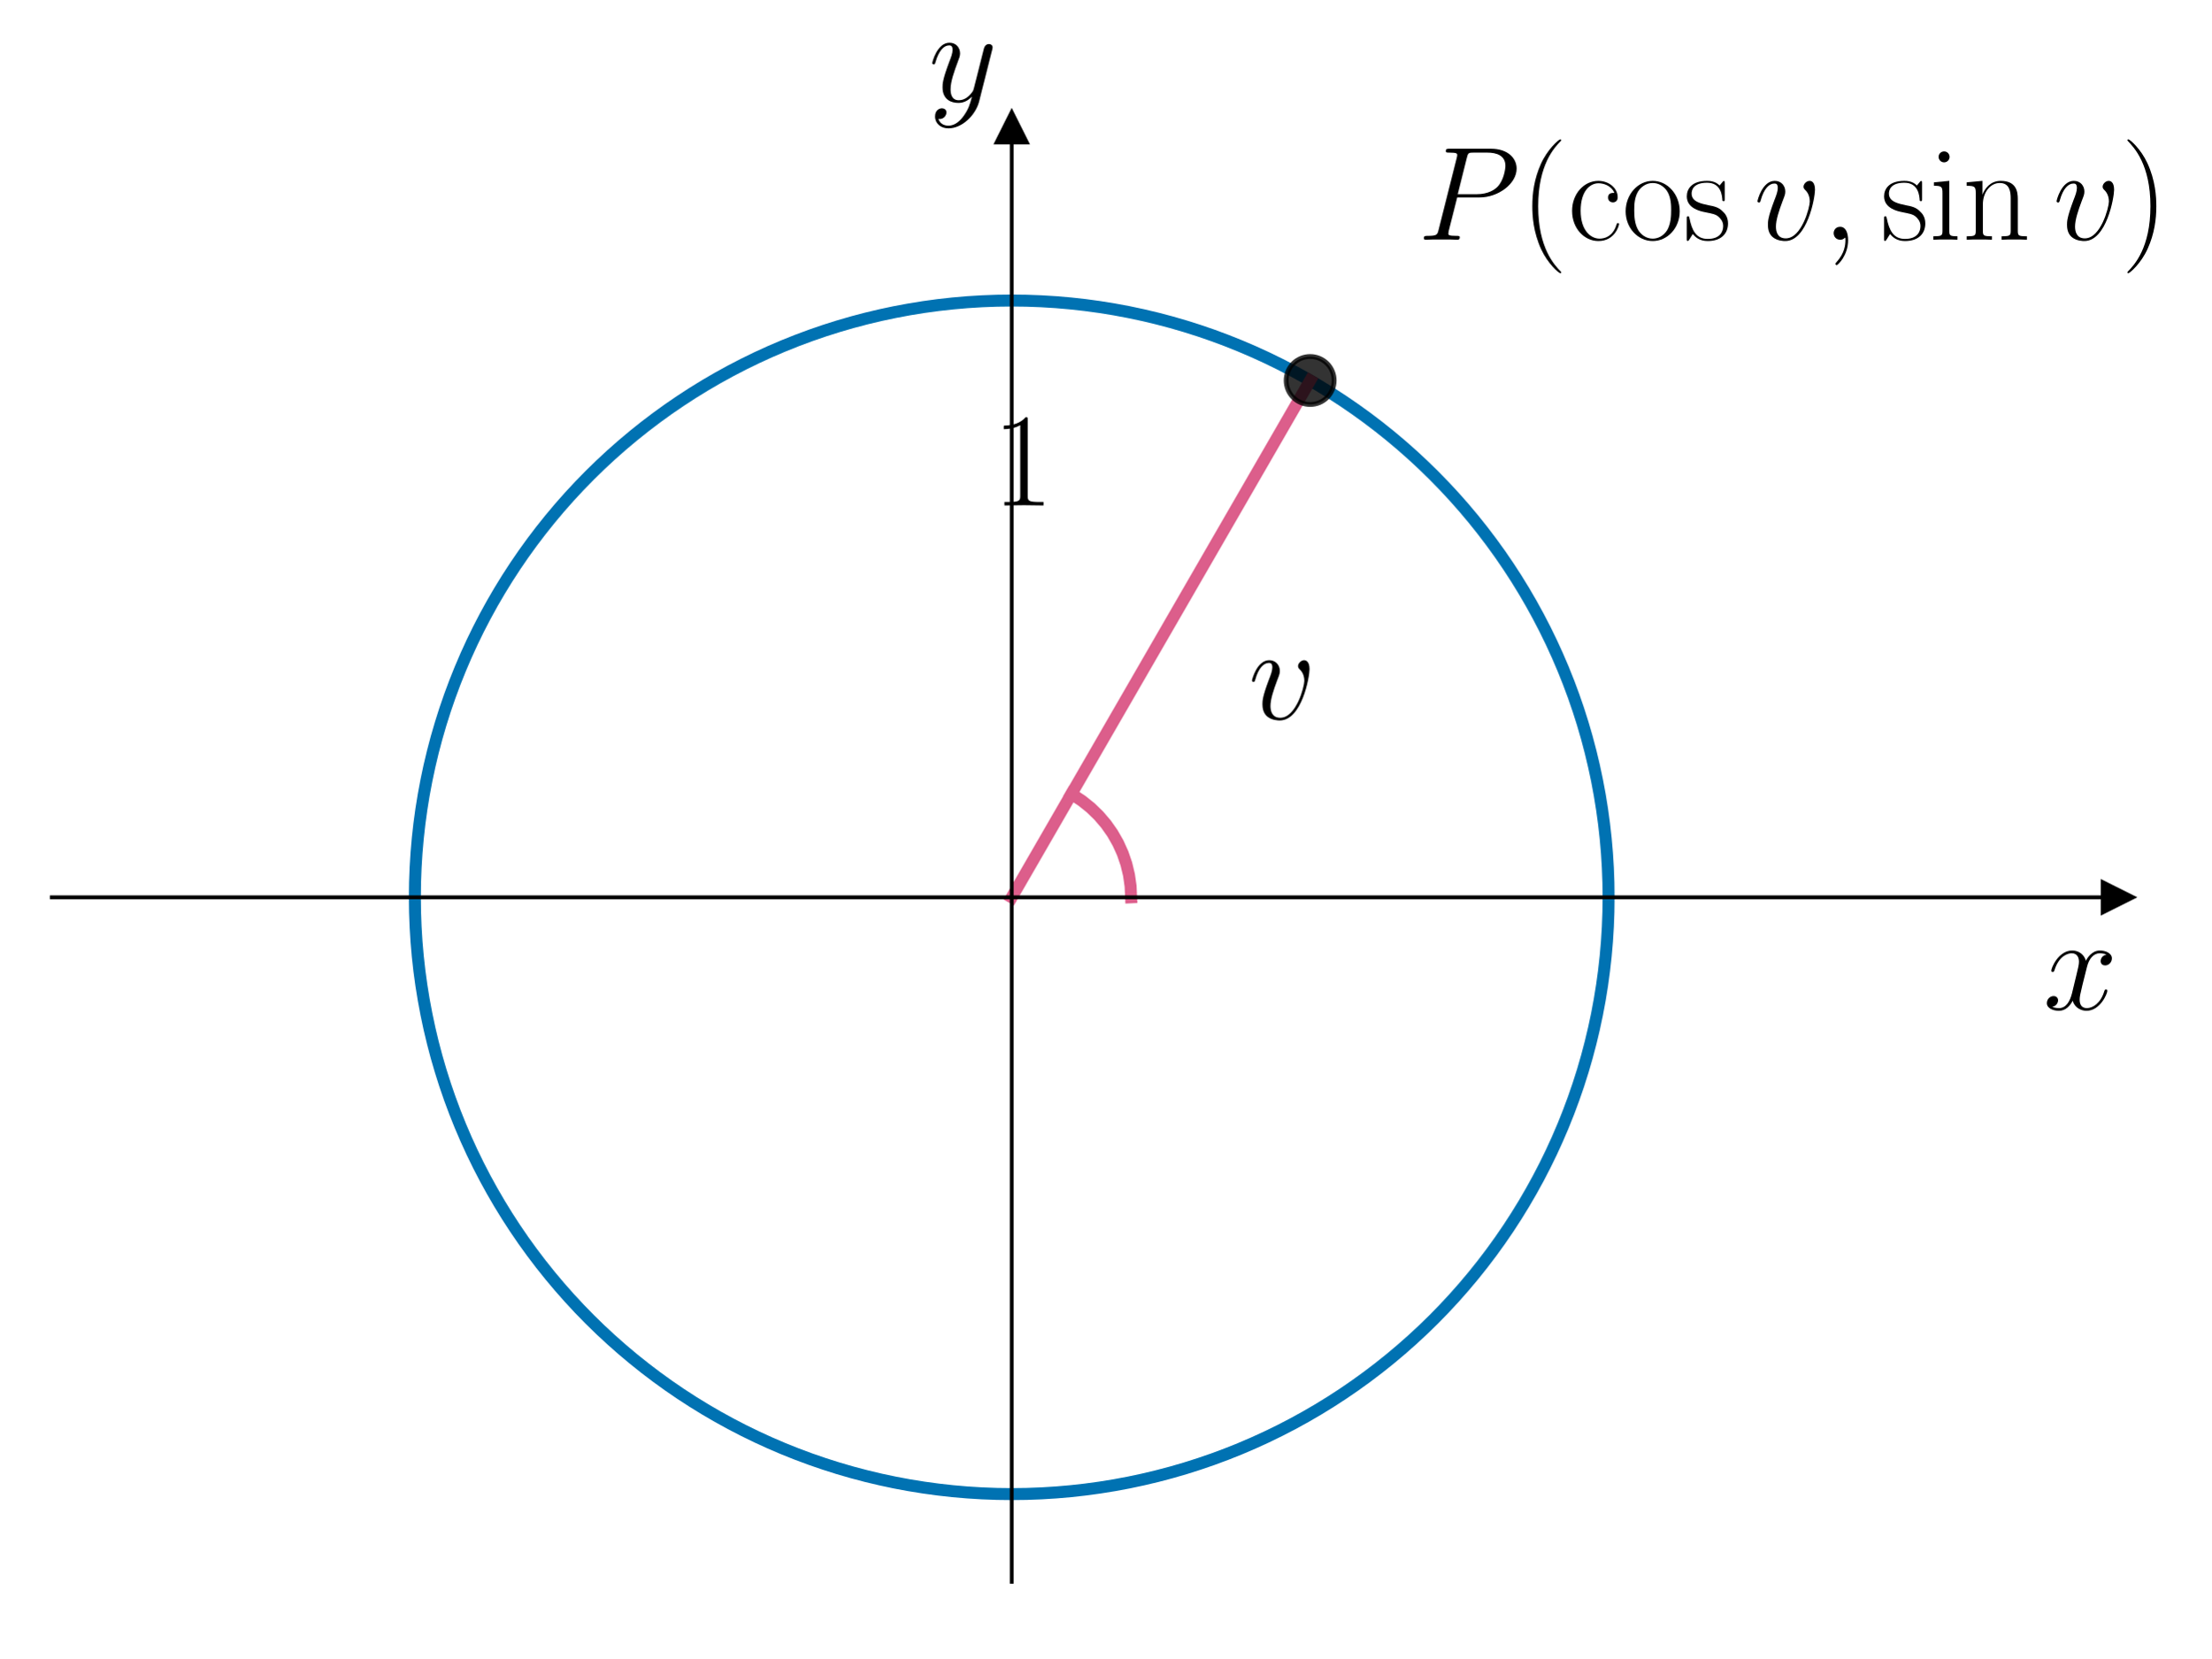
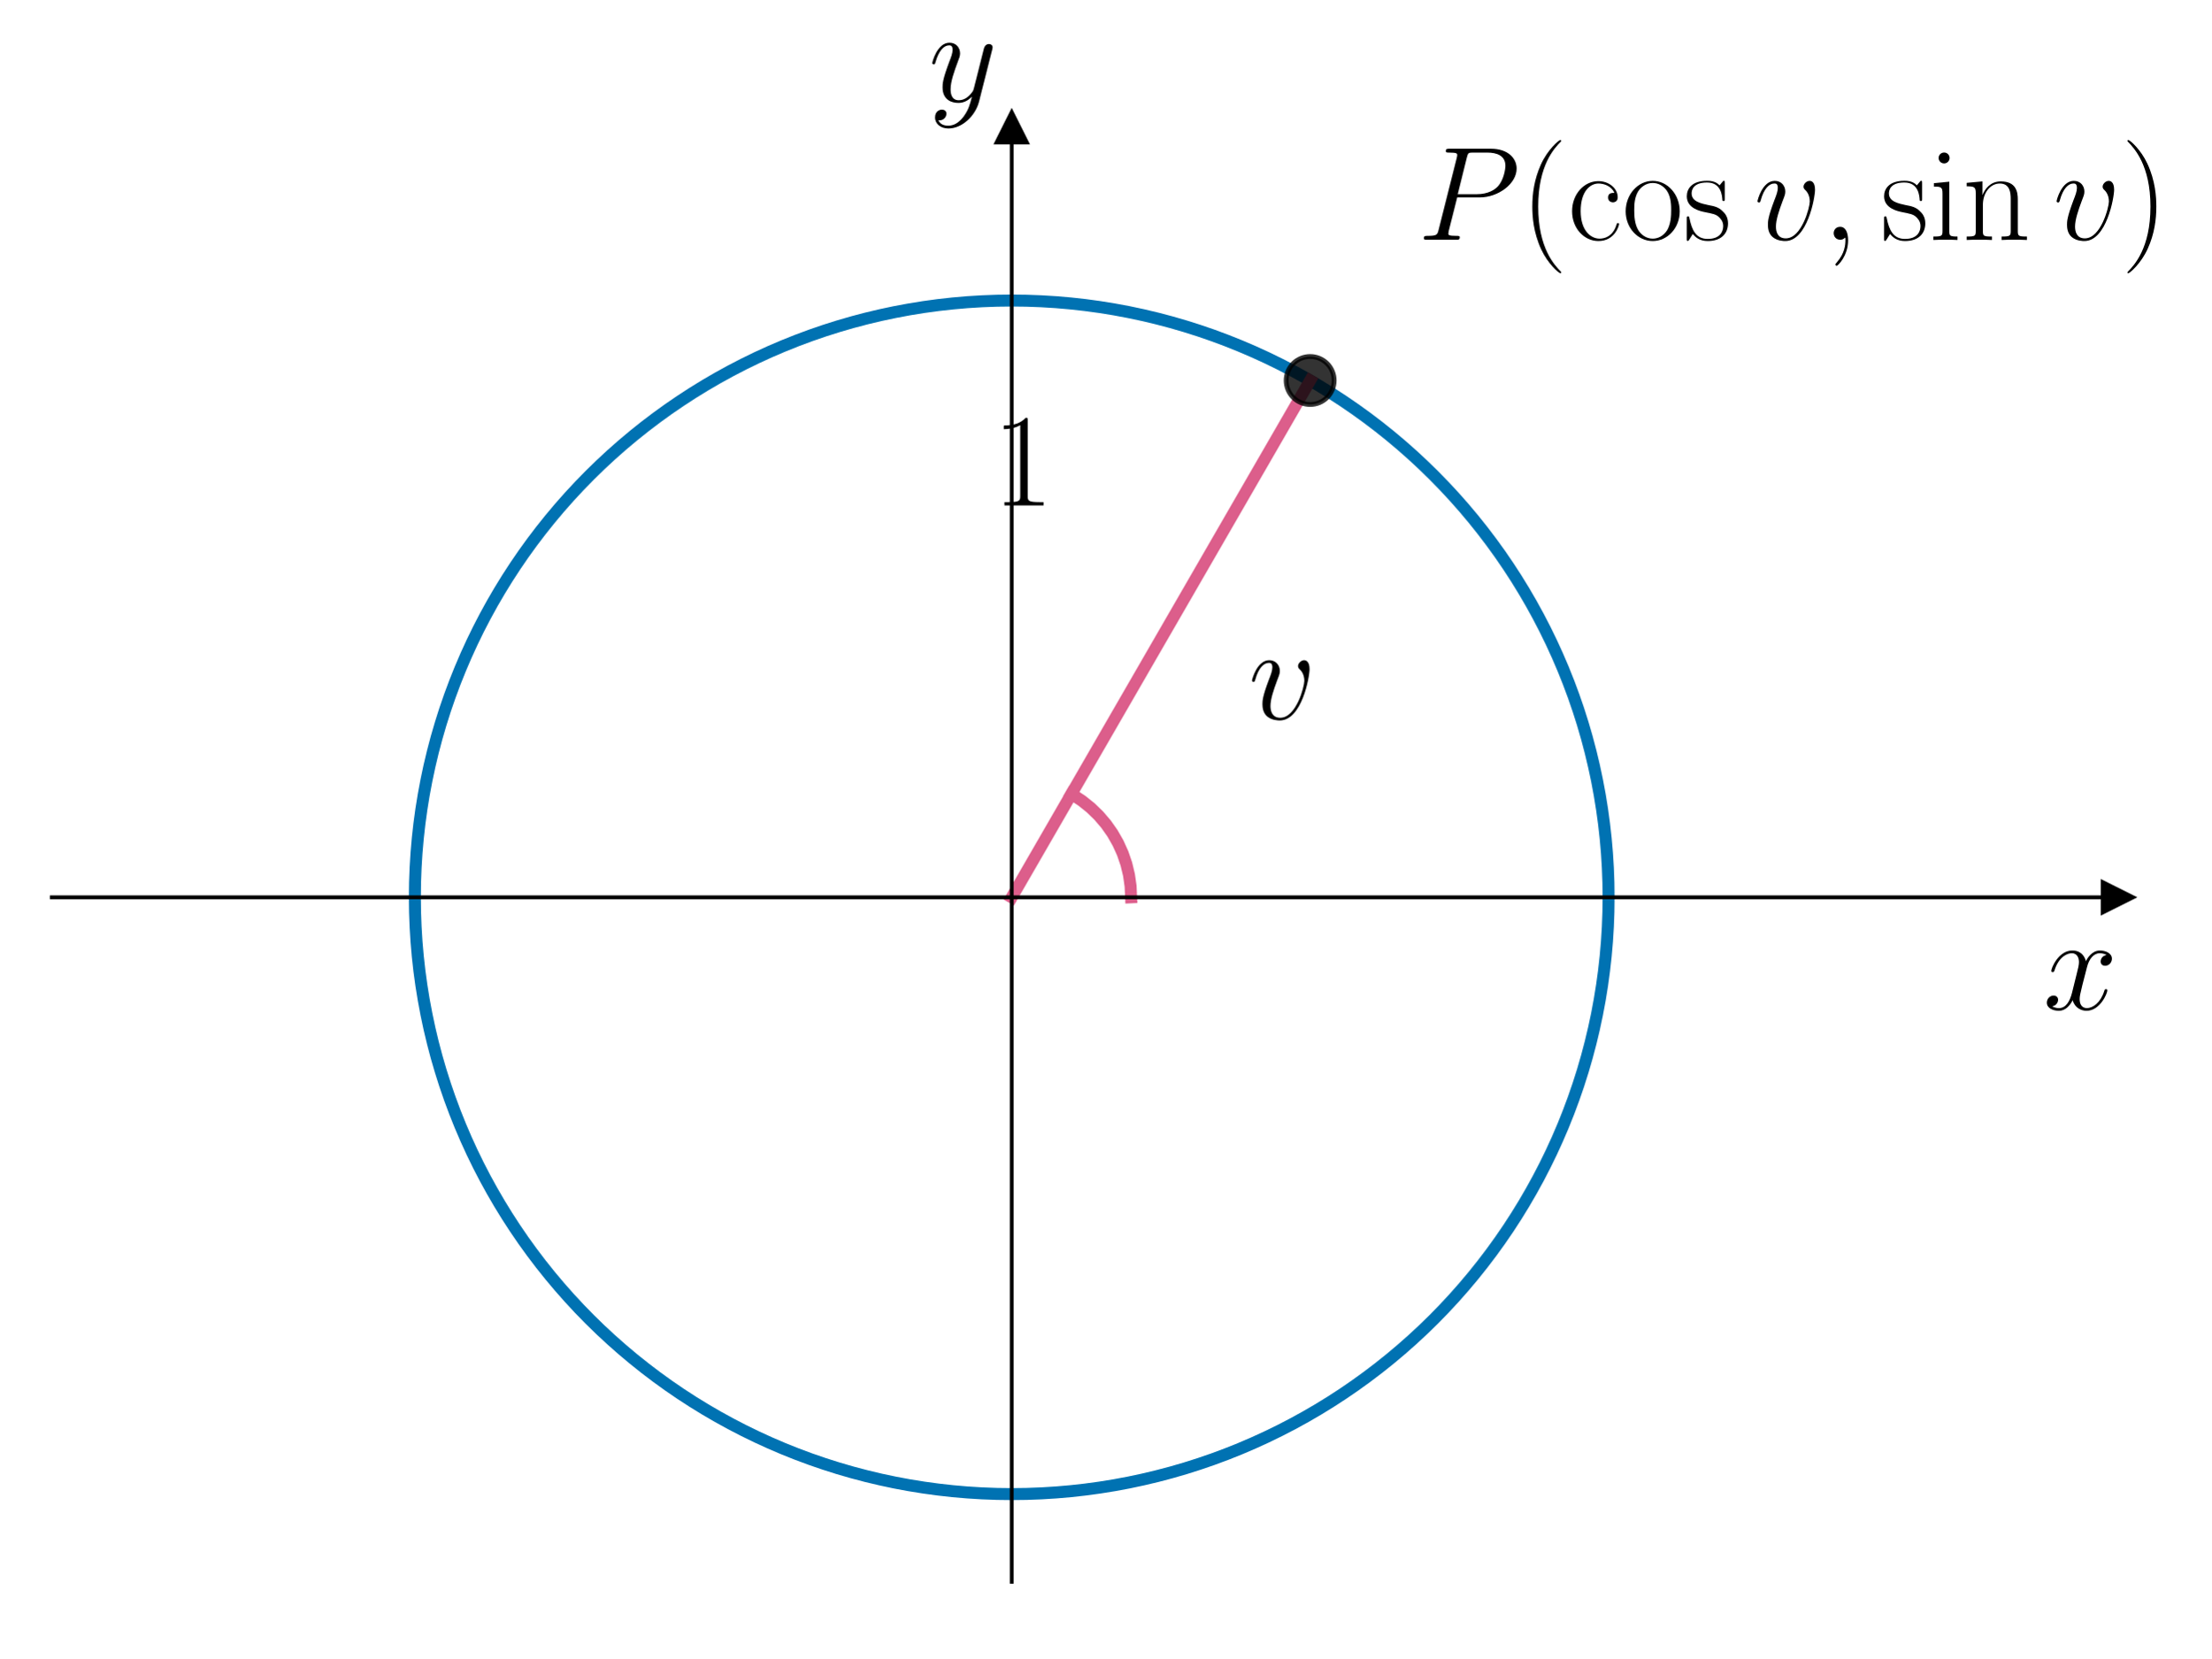
<svg xmlns="http://www.w3.org/2000/svg" xmlns:xlink="http://www.w3.org/1999/xlink" width="460.8pt" height="345.6pt" viewBox="0 0 460.8 345.6" version="1.1">
  <defs>
    <style type="text/css">*{stroke-linejoin: round; stroke-linecap: butt}</style>
  </defs>
  <g id="figure_1">
    <g id="patch_1">
      <path d="M 0 345.6  L 460.8 345.6  L 460.8 0  L 0 0  L 0 345.6  z " style="fill: none" />
    </g>
    <g id="axes_1">
      <g id="patch_2">
        <path d="M 10.8 329.688  L 441.311 329.688  L 441.311 26.598  L 10.8 26.598  L 10.8 329.688  z " style="fill: none" />
      </g>
      <g id="patch_3">
-         <path d="M 210.846 311.42  C 243.835 311.42 275.477 298.313 298.804 274.986  C 322.131 251.66 335.237 220.017 335.237 187.028  C 335.237 154.039 322.131 122.397 298.804 99.07  C 275.477 75.743 243.835 62.636 210.846 62.636  C 177.857 62.636 146.214 75.743 122.887 99.07  C 99.561 122.397 86.454 154.039 86.454 187.028  C 86.454 220.017 99.561 251.66 122.887 274.986  C 146.214 298.313 177.857 311.42 210.846 311.42  L 210.846 311.42  z " clip-path="url(#pe3f8b20347)" style="fill: none; stroke: #0072b2; stroke-width: 2.5; stroke-linejoin: miter" />
+         <path d="M 210.846 311.42  C 243.835 311.42 275.477 298.313 298.804 274.986  C 322.131 251.66 335.237 220.017 335.237 187.028  C 335.237 154.039 322.131 122.397 298.804 99.07  C 275.477 75.743 243.835 62.636 210.846 62.636  C 177.857 62.636 146.214 75.743 122.887 99.07  C 99.561 122.397 86.454 154.039 86.454 187.028  C 86.454 220.017 99.561 251.66 122.887 274.986  C 146.214 298.313 177.857 311.42 210.846 311.42  L 210.846 311.42  z " clip-path="url(#p82ecff75d3)" style="fill: none; stroke: #0072b2; stroke-width: 2.5; stroke-linejoin: miter" />
      </g>
      <g id="matplotlib.axis_1">
        <g id="text_1">
          <g transform="translate(425.7898 210.4) scale(0.28 -0.28)">
            <defs>
-               <path id="CMMI12-79" d="M 3033 2624  C 2828 2585 2752 2431 2752 2310  C 2752 2156 2873 2105 2963 2105  C 3155 2105 3289 2271 3289 2444  C 3289 2694 2982 2816 2713 2816  C 2323 2816 2105 2451 2048 2329  C 1900 2790 1504 2816 1388 2816  C 736 2816 390 1993 390 1849  C 390 1823 416 1790 460 1790  C 512 1790 524 1829 537 1855  C 755 2572 1184 2687 1369 2687  C 1657 2687 1715 2438 1715 2284  C 1715 2143 1676 1993 1600 1678  L 1382 778  C 1286 390 1100 64 761 64  C 729 64 569 64 435 126  C 665 166 716 358 716 435  C 716 563 620 640 499 640  C 345 640 179 505 179 300  C 179 57 480 -64 755 -64  C 1062 -64 1280 153 1414 415  C 1516 64 1836 -64 2073 -64  C 2726 -64 3072 751 3072 896  C 3072 929 3046 955 3008 955  C 2950 955 2944 922 2924 870  C 2752 300 2380 64 2092 64  C 1868 64 1747 204 1747 467  C 1747 607 1772 712 1875 1146  L 2099 2039  C 2195 2425 2412 2687 2707 2687  C 2720 2687 2899 2687 3033 2624  z " transform="scale(0.015625)" />
+               <path id="CMMI12-78" d="M 3034 2606  C 2829 2567 2752 2414 2752 2293  C 2752 2139 2874 2088 2963 2088  C 3155 2088 3290 2254 3290 2427  C 3290 2695 2982 2816 2714 2816  C 2323 2816 2106 2433 2048 2312  C 1901 2816 1504 2816 1389 2816  C 736 2816 390 1980 390 1839  C 390 1814 416 1782 461 1782  C 512 1782 525 1820 538 1846  C 755 2555 1184 2689 1370 2689  C 1658 2689 1715 2420 1715 2267  C 1715 2127 1677 1980 1600 1673  L 1382 798  C 1286 415 1101 64 762 64  C 730 64 570 64 435 147  C 666 192 717 383 717 460  C 717 588 621 664 499 664  C 346 664 179 530 179 326  C 179 57 480 -64 755 -64  C 1062 -64 1280 179 1414 441  C 1517 64 1837 -64 2074 -64  C 2726 -64 3072 773 3072 913  C 3072 945 3046 971 3008 971  C 2950 971 2944 939 2925 888  C 2752 326 2381 64 2093 64  C 1869 64 1747 230 1747 492  C 1747 632 1773 734 1875 1156  L 2099 2024  C 2195 2408 2413 2689 2707 2689  C 2720 2689 2899 2689 3034 2606  z " transform="scale(0.015625)" />
            </defs>
-             <use xlink:href="#CMMI12-79" transform="scale(0.996264)" />
+             <use xlink:href="#CMMI12-78" transform="scale(0.996264)" />
          </g>
        </g>
      </g>
      <g id="matplotlib.axis_2">
        <g id="text_2">
          <g transform="translate(193.5276 21.17205) scale(0.28 -0.28)">
            <defs>
-               <path id="CMMI12-7a" d="M 1683 -673  C 1510 -921 1260 -1152 947 -1152  C 870 -1152 563 -1139 467 -826  C 486 -833 518 -833 531 -833  C 723 -833 851 -666 851 -519  C 851 -372 729 -320 633 -320  C 531 -320 307 -397 307 -711  C 307 -1050 582 -1280 947 -1280  C 1587 -1280 2233 -673 2412 -7  L 3040 2483  C 3046 2515 3059 2553 3059 2591  C 3059 2687 2982 2752 2886 2752  C 2828 2752 2694 2726 2643 2534  L 2169 657  C 2137 542 2137 530 2086 459  C 1958 281 1747 64 1440 64  C 1081 64 1049 415 1049 587  C 1049 951 1222 1443 1395 1902  C 1465 2087 1504 2177 1504 2305  C 1504 2573 1312 2816 998 2816  C 409 2816 172 1890 172 1838  C 172 1813 198 1781 243 1781  C 300 1781 307 1807 332 1896  C 486 2432 729 2687 979 2687  C 1036 2687 1145 2687 1145 2477  C 1145 2311 1075 2126 979 1883  C 665 1047 665 836 665 683  C 665 76 1100 -64 1420 -64  C 1606 -64 1836 -7 2060 230  L 2067 223  C 1971 -141 1907 -359 1683 -673  z " transform="scale(0.015625)" />
+               <path id="CMMI12-79" d="M 1683 -700  C 1510 -939 1261 -1152 947 -1152  C 870 -1152 563 -1152 467 -889  C 486 -895 518 -895 531 -895  C 723 -895 851 -729 851 -582  C 851 -435 730 -384 634 -384  C 531 -384 307 -458 307 -759  C 307 -1071 582 -1286 947 -1286  C 1587 -1286 2234 -700 2413 6  L 3040 2485  C 3046 2517 3059 2556 3059 2594  C 3059 2689 2982 2753 2886 2753  C 2829 2753 2694 2727 2643 2535  L 2170 658  C 2138 543 2138 530 2086 460  C 1958 281 1747 64 1440 64  C 1082 64 1050 415 1050 588  C 1050 952 1222 1443 1395 1903  C 1466 2088 1504 2178 1504 2305  C 1504 2574 1312 2816 998 2816  C 410 2816 173 1890 173 1839  C 173 1814 198 1782 243 1782  C 301 1782 307 1807 333 1897  C 486 2433 730 2689 979 2689  C 1037 2689 1146 2689 1146 2478  C 1146 2312 1075 2127 979 1884  C 666 1047 666 837 666 683  C 666 77 1101 -64 1421 -64  C 1606 -64 1837 -6 2061 230  L 2067 224  C 1971 -147 1907 -392 1683 -700  z " transform="scale(0.015625)" />
            </defs>
-             <use xlink:href="#CMMI12-7a" transform="scale(0.996264)" />
+             <use xlink:href="#CMMI12-79" transform="scale(0.996264)" />
          </g>
        </g>
      </g>
      <g id="line2d_1">
        <defs>
-           <path id="m86b9893dbd" d="M 3 0  L -3 -3  L -3 3  z " style="stroke: #000000; stroke-linejoin: miter" />
+           <path id="m0a2337419f" d="M 3 0  L -3 -3  L -3 3  z " style="stroke: #000000; stroke-linejoin: miter" />
        </defs>
        <g>
-           <use xlink:href="#m86b9893dbd" x="441.311" y="187.028" style="stroke: #000000; stroke-linejoin: miter" />
+           <use xlink:href="#m0a2337419f" x="441.311" y="187.028" style="stroke: #000000; stroke-linejoin: miter" />
        </g>
      </g>
      <g id="line2d_2">
        <defs>
-           <path id="m4c082b34a0" d="M 0 -3  L -3 3  L 3 3  z " style="stroke: #000000; stroke-linejoin: miter" />
+           <path id="m0d6aecd65e" d="M 0 -3  L -3 3  L 3 3  z " style="stroke: #000000; stroke-linejoin: miter" />
        </defs>
        <g>
-           <use xlink:href="#m4c082b34a0" x="210.846" y="26.598" style="stroke: #000000; stroke-linejoin: miter" />
+           <use xlink:href="#m0d6aecd65e" x="210.846" y="26.598" style="stroke: #000000; stroke-linejoin: miter" />
        </g>
      </g>
      <g id="line2d_3">
-         <path d="M 235.724 187.028  L 235.614 184.689  L 235.284 182.37  L 234.738 180.092  L 233.979 177.876  L 233.016 175.742  L 231.857 173.707  L 230.511 171.79  L 228.991 170.008  L 227.31 168.377  L 225.483 166.912  L 223.527 165.624  L 223.285 165.483  L 223.285 165.483  " clip-path="url(#pe3f8b20347)" style="fill: none; stroke: #dc5e8b; stroke-width: 2.5; stroke-linecap: square" />
+         <path d="M 235.724 187.028  L 235.614 184.689  L 235.284 182.37  L 234.738 180.092  L 233.979 177.876  L 233.016 175.742  L 231.857 173.707  L 230.511 171.79  L 228.991 170.008  L 227.31 168.377  L 225.483 166.912  L 223.527 165.624  L 223.285 165.483  L 223.285 165.483  " clip-path="url(#p82ecff75d3)" style="fill: none; stroke: #dc5e8b; stroke-width: 2.5; stroke-linecap: square" />
      </g>
      <g id="line2d_4">
-         <path d="M 210.846 187.028  L 273.041 79.302  " clip-path="url(#pe3f8b20347)" style="fill: none; stroke: #dc5e8b; stroke-width: 2.5; stroke-linecap: square" />
+         <path d="M 210.846 187.028  L 273.041 79.302  " clip-path="url(#p82ecff75d3)" style="fill: none; stroke: #dc5e8b; stroke-width: 2.5; stroke-linecap: square" />
      </g>
      <g id="line2d_5">
        <defs>
-           <path id="m873a84bdd7" d="M 0 5  C 1.326 5 2.598 4.473 3.536 3.536  C 4.473 2.598 5 1.326 5 0  C 5 -1.326 4.473 -2.598 3.536 -3.536  C 2.598 -4.473 1.326 -5 0 -5  C -1.326 -5 -2.598 -4.473 -3.536 -3.536  C -4.473 -2.598 -5 -1.326 -5 0  C -5 1.326 -4.473 2.598 -3.536 3.536  C -2.598 4.473 -1.326 5 0 5  z " style="stroke: #000000; stroke-opacity: 0.8" />
+           <path id="m59111b6016" d="M 0 5  C 1.326 5 2.598 4.473 3.536 3.536  C 4.473 2.598 5 1.326 5 0  C 5 -1.326 4.473 -2.598 3.536 -3.536  C 2.598 -4.473 1.326 -5 0 -5  C -1.326 -5 -2.598 -4.473 -3.536 -3.536  C -4.473 -2.598 -5 -1.326 -5 0  C -5 1.326 -4.473 2.598 -3.536 3.536  C -2.598 4.473 -1.326 5 0 5  z " style="stroke: #000000; stroke-opacity: 0.8" />
        </defs>
-         <g clip-path="url(#pe3f8b20347)">
-           <use xlink:href="#m873a84bdd7" x="273.041" y="79.302" style="fill-opacity: 0.8; stroke: #000000; stroke-opacity: 0.8" />
+         <g clip-path="url(#p82ecff75d3)">
+           <use xlink:href="#m59111b6016" x="273.041" y="79.302" style="fill-opacity: 0.8; stroke: #000000; stroke-opacity: 0.8" />
        </g>
      </g>
      <g id="patch_4">
        <path d="M 210.846 329.688  L 210.846 26.598  " style="fill: none; stroke: #000000; stroke-width: 0.8; stroke-linejoin: miter; stroke-linecap: square" />
      </g>
      <g id="patch_5">
        <path d="M 441.311 329.688  L 441.311 26.598  " style="fill: none" />
      </g>
      <g id="patch_6">
        <path d="M 10.8 187.028  L 441.311 187.028  " style="fill: none; stroke: #000000; stroke-width: 0.8; stroke-linejoin: miter; stroke-linecap: square" />
      </g>
      <g id="patch_7">
        <path d="M 10.8 26.598  L 441.311 26.598  " style="fill: none" />
      </g>
      <g id="text_3">
        <g transform="translate(295.4319 49.96076) scale(0.28 -0.28)">
          <defs>
-             <path id="CMMI12-51" d="M 1894 2022  L 2969 2022  C 3853 2022 4736 2673 4736 3400  C 4736 3898 4313 4352 3507 4352  L 1529 4352  C 1408 4352 1350 4352 1350 4230  C 1350 4166 1408 4166 1504 4166  C 1894 4166 1894 4115 1894 4045  C 1894 4032 1894 3994 1868 3898  L 1004 471  C 947 249 934 185 486 185  C 364 185 300 185 300 70  C 300 0 358 0 396 0  C 518 0 646 12 768 12  L 1516 12  C 1638 12 1772 0 1894 0  C 1945 0 2016 0 2016 121  C 2016 185 1958 185 1862 185  C 1478 185 1472 230 1472 293  C 1472 325 1478 369 1484 401  L 1894 2022  z M 2355 3917  C 2412 4153 2438 4166 2688 4166  L 3321 4166  C 3801 4166 4198 4013 4198 3534  C 4198 3369 4115 2826 3821 2533  C 3712 2418 3405 2176 2822 2176  L 1920 2176  L 2355 3917  z " transform="scale(0.015625)" />
-             <path id="CMR17-29" d="M 1958 -1562  C 1958 -1556 1958 -1543 1939 -1524  C 1644 -1223 857 -403 857 1596  C 857 3595 1632 4408 1945 4729  C 1945 4735 1958 4748 1958 4767  C 1958 4787 1939 4800 1913 4800  C 1843 4800 1299 4325 985 3620  C 665 2909 576 2218 576 1603  C 576 1141 620 360 1004 -467  C 1312 -1133 1836 -1600 1913 -1600  C 1945 -1600 1958 -1588 1958 -1562  z " transform="scale(0.015625)" />
-             <path id="CMR17-65" d="M 2233 2240  C 2112 2240 1932 2240 1932 2015  C 1932 1836 2080 1785 2163 1785  C 2208 1785 2393 1804 2393 2028  C 2393 2476 1958 2816 1465 2816  C 787 2816 211 2201 211 1379  C 211 521 812 -64 1465 -64  C 2259 -64 2457 676 2457 747  C 2457 773 2451 792 2406 792  C 2361 792 2355 786 2329 702  C 2163 180 1798 51 1523 51  C 1113 51 620 431 620 1385  C 620 2358 1094 2700 1472 2700  C 1721 2700 2092 2582 2233 2240  z " transform="scale(0.015625)" />
-             <path id="CMR17-71" d="M 2758 1356  C 2758 2176 2163 2816 1465 2816  C 768 2816 172 2176 172 1356  C 172 550 768 -64 1465 -64  C 2163 -64 2758 550 2758 1356  z M 1465 51  C 1164 51 908 230 761 480  C 601 768 582 1126 582 1408  C 582 1676 595 2009 761 2297  C 889 2508 1139 2713 1465 2713  C 1753 2713 1996 2553 2150 2329  C 2348 2028 2348 1606 2348 1408  C 2348 1158 2336 774 2163 467  C 1984 172 1708 51 1465 51  z " transform="scale(0.015625)" />
-             <path id="CMR17-75" d="M 1977 2688  C 1977 2803 1971 2809 1932 2809  C 1907 2809 1900 2803 1824 2707  C 1804 2681 1747 2617 1728 2592  C 1523 2809 1235 2816 1126 2816  C 416 2816 160 2444 160 2073  C 160 1497 812 1363 998 1324  C 1401 1241 1542 1216 1676 1100  C 1760 1024 1900 883 1900 652  C 1900 384 1747 38 1158 38  C 601 38 403 460 288 1024  C 268 1113 268 1120 217 1120  C 166 1120 160 1113 160 985  L 160 64  C 160 -52 166 -58 204 -58  C 236 -58 243 -52 275 0  C 313 57 409 211 448 275  C 576 102 800 -64 1158 -64  C 1792 -64 2131 281 2131 780  C 2131 1107 1958 1280 1875 1356  C 1683 1555 1459 1600 1190 1651  C 838 1728 390 1817 390 2208  C 390 2374 480 2726 1126 2726  C 1811 2726 1849 2086 1862 1881  C 1868 1849 1900 1843 1920 1843  C 1977 1843 1977 1862 1977 1971  L 1977 2688  z " transform="scale(0.015625)" />
-             <path id="CMMI12-77" d="M 2924 2388  C 2924 2790 2720 2816 2668 2816  C 2515 2816 2374 2662 2374 2534  C 2374 2458 2419 2413 2444 2388  C 2508 2330 2675 2158 2675 1826  C 2675 1558 2291 64 1523 64  C 1132 64 1056 389 1056 625  C 1056 945 1203 1392 1376 1851  C 1478 2113 1504 2177 1504 2305  C 1504 2573 1312 2816 998 2816  C 409 2816 172 1890 172 1838  C 172 1813 198 1781 243 1781  C 300 1781 307 1807 332 1896  C 486 2445 736 2687 979 2687  C 1036 2687 1145 2687 1145 2477  C 1145 2311 1075 2126 979 1883  C 672 1066 672 868 672 715  C 672 574 691 313 889 134  C 1120 -64 1440 -64 1497 -64  C 2560 -64 2924 2024 2924 2388  z " transform="scale(0.015625)" />
-             <path id="CMMI12-3c" d="M 1248 -26  C 1248 345 1126 620 864 620  C 659 620 556 454 556 313  C 556 172 652 0 870 0  C 953 0 1024 25 1081 83  C 1094 96 1100 96 1107 96  C 1120 96 1120 6 1120 -26  C 1120 -233 1081 -642 710 -1051  C 640 -1127 640 -1140 640 -1152  C 640 -1184 672 -1216 704 -1216  C 755 -1216 1248 -749 1248 -26  z " transform="scale(0.015625)" />
-             <path id="CMR17-6b" d="M 992 3961  C 992 4102 876 4224 729 4224  C 588 4224 467 4108 467 3961  C 467 3820 582 3699 729 3699  C 870 3699 992 3814 992 3961  z M 243 2745  L 243 2579  C 601 2579 652 2540 652 2231  L 652 443  C 652 198 627 166 217 166  L 217 0  C 371 12 646 12 806 12  C 960 12 1222 12 1369 0  L 1369 166  C 992 166 979 205 979 436  L 979 2816  L 243 2745  z " transform="scale(0.015625)" />
-             <path id="CMR17-70" d="M 2656 1954  C 2656 2282 2592 2816 1836 2816  C 1331 2816 1068 2424 972 2166  L 966 2166  L 966 2816  L 211 2745  L 211 2578  C 588 2578 646 2540 646 2231  L 646 443  C 646 198 620 166 211 166  L 211 0  C 364 12 646 12 812 12  C 979 12 1267 12 1420 0  L 1420 166  C 1011 166 985 192 985 443  L 985 1678  C 985 2269 1344 2713 1792 2713  C 2265 2713 2316 2289 2316 1980  L 2316 443  C 2316 198 2291 166 1881 166  L 1881 0  C 2035 12 2316 12 2483 12  C 2649 12 2937 12 3091 0  L 3091 166  C 2681 166 2656 192 2656 443  L 2656 1954  z " transform="scale(0.015625)" />
-             <path id="CMR17-2a" d="M 1683 1596  C 1683 2057 1638 2839 1254 3665  C 947 4332 422 4800 345 4800  C 326 4800 300 4793 300 4761  C 300 4748 307 4742 313 4729  C 620 4408 1401 3595 1401 1603  C 1401 -396 627 -1210 313 -1530  C 307 -1543 300 -1549 300 -1562  C 300 -1594 326 -1600 345 -1600  C 416 -1600 960 -1127 1273 -422  C 1593 289 1683 981 1683 1596  z " transform="scale(0.015625)" />
+             <path id="CMMI12-50" d="M 1894 2023  L 2970 2023  C 3853 2023 4736 2673 4736 3401  C 4736 3898 4314 4352 3507 4352  L 1530 4352  C 1408 4352 1350 4352 1350 4231  C 1350 4167 1408 4167 1504 4167  C 1894 4167 1894 4116 1894 4046  C 1894 4034 1894 3995 1869 3899  L 1005 472  C 947 249 934 185 486 185  C 365 185 301 185 301 70  C 301 0 358 0 397 0  C 518 0 646 0 768 0  L 1517 0  C 1638 0 1773 0 1894 0  C 1946 0 2016 0 2016 121  C 2016 185 1958 185 1862 185  C 1478 185 1472 230 1472 293  C 1472 325 1478 369 1485 401  L 1894 2023  z M 2355 3930  C 2413 4167 2438 4167 2688 4167  L 3322 4167  C 3802 4167 4198 4013 4198 3535  C 4198 3369 4115 2827 3821 2534  C 3712 2419 3405 2176 2822 2176  L 1920 2176  L 2355 3930  z " transform="scale(0.015625)" />
+             <path id="CMR17-28" d="M 1958 -1561  C 1958 -1555 1958 -1542 1939 -1523  C 1645 -1224 858 -407 858 1581  C 858 3569 1632 4379 1946 4697  C 1946 4704 1958 4717 1958 4736  C 1958 4755 1939 4768 1914 4768  C 1843 4768 1299 4296 986 3594  C 666 2887 576 2199 576 1588  C 576 1128 621 351 1005 -471  C 1312 -1135 1837 -1600 1914 -1600  C 1946 -1600 1958 -1587 1958 -1561  z " transform="scale(0.015625)" />
+             <path id="CMR17-63" d="M 2234 2240  C 2112 2240 1933 2240 1933 2017  C 1933 1838 2080 1787 2163 1787  C 2208 1787 2394 1807 2394 2024  C 2394 2467 1958 2803 1466 2803  C 787 2803 211 2178 211 1363  C 211 516 813 -64 1466 -64  C 2259 -64 2458 677 2458 748  C 2458 774 2451 793 2406 793  C 2362 793 2355 787 2330 703  C 2163 180 1798 51 1523 51  C 1114 51 621 427 621 1369  C 621 2338 1094 2688 1472 2688  C 1722 2688 2093 2573 2234 2240  z " transform="scale(0.015625)" />
+             <path id="CMR17-6f" d="M 2758 1356  C 2758 2176 2163 2816 1466 2816  C 768 2816 173 2176 173 1356  C 173 551 768 -64 1466 -64  C 2163 -64 2758 551 2758 1356  z M 1466 51  C 1165 51 909 230 762 480  C 602 767 582 1126 582 1408  C 582 1677 595 2010 762 2298  C 890 2509 1139 2714 1466 2714  C 1754 2714 1997 2554 2150 2330  C 2349 2029 2349 1607 2349 1408  C 2349 1158 2336 775 2163 467  C 1984 173 1709 51 1466 51  z " transform="scale(0.015625)" />
+             <path id="CMR17-73" d="M 1978 2697  C 1978 2813 1971 2819 1933 2819  C 1907 2819 1901 2813 1824 2717  C 1805 2691 1747 2626 1728 2601  C 1523 2819 1235 2819 1126 2819  C 416 2819 160 2447 160 2076  C 160 1498 813 1365 998 1325  C 1402 1243 1542 1217 1677 1101  C 1760 1025 1901 884 1901 654  C 1901 384 1747 38 1158 38  C 602 38 403 460 288 1021  C 269 1110 269 1117 218 1117  C 166 1117 160 1110 160 983  L 160 63  C 160 -51 166 -58 205 -58  C 237 -58 243 -51 275 0  C 314 57 410 211 448 276  C 576 103 800 -64 1158 -64  C 1792 -64 2131 283 2131 784  C 2131 1112 1958 1285 1875 1362  C 1683 1561 1459 1606 1190 1657  C 838 1735 390 1825 390 2217  C 390 2383 480 2737 1126 2737  C 1811 2737 1850 2094 1862 1888  C 1869 1856 1901 1849 1920 1849  C 1978 1849 1978 1869 1978 1978  L 1978 2697  z " transform="scale(0.015625)" />
+             <path id="CMMI12-76" d="M 2925 2389  C 2925 2791 2720 2816 2669 2816  C 2515 2816 2374 2663 2374 2535  C 2374 2459 2419 2414 2445 2389  C 2509 2331 2675 2159 2675 1827  C 2675 1558 2291 64 1523 64  C 1133 64 1056 390 1056 626  C 1056 945 1203 1392 1376 1852  C 1478 2114 1504 2178 1504 2305  C 1504 2574 1312 2816 998 2816  C 410 2816 173 1890 173 1839  C 173 1814 198 1782 243 1782  C 301 1782 307 1807 333 1897  C 486 2446 736 2689 979 2689  C 1037 2689 1146 2689 1146 2478  C 1146 2312 1075 2127 979 1884  C 672 1067 672 869 672 715  C 672 575 691 313 890 134  C 1120 -64 1440 -64 1498 -64  C 2560 -64 2925 2024 2925 2389  z " transform="scale(0.015625)" />
+             <path id="CMMI12-3b" d="M 1248 -31  C 1248 343 1126 619 864 619  C 659 619 557 453 557 313  C 557 172 653 0 870 0  C 954 0 1024 26 1082 83  C 1094 96 1101 96 1107 96  C 1120 96 1120 5 1120 -27  C 1120 -240 1082 -659 710 -1080  C 640 -1157 640 -1170 640 -1183  C 640 -1216 672 -1248 704 -1248  C 755 -1248 1248 -771 1248 -31  z " transform="scale(0.015625)" />
+             <path id="CMR17-69" d="M 992 3909  C 992 4049 877 4170 730 4170  C 589 4170 467 4056 467 3909  C 467 3769 582 3648 730 3648  C 870 3648 992 3763 992 3909  z M 243 2706  L 243 2541  C 602 2541 653 2502 653 2197  L 653 427  C 653 184 627 153 218 153  L 218 -13  C 371 0 646 0 806 0  C 960 0 1222 0 1370 -13  L 1370 153  C 992 153 979 191 979 420  L 979 2776  L 243 2706  z " transform="scale(0.015625)" />
+             <path id="CMR17-6e" d="M 2656 1933  C 2656 2259 2592 2790 1837 2790  C 1331 2790 1069 2400 973 2144  L 966 2144  L 966 2790  L 211 2720  L 211 2554  C 589 2554 646 2515 646 2208  L 646 428  C 646 184 621 153 211 153  L 211 -13  C 365 0 646 0 813 0  C 979 0 1267 0 1421 -13  L 1421 153  C 1011 153 986 178 986 428  L 986 1658  C 986 2247 1344 2688 1792 2688  C 2266 2688 2317 2266 2317 1958  L 2317 428  C 2317 184 2291 153 1882 153  L 1882 -13  C 2035 0 2317 0 2483 0  C 2650 0 2938 0 3091 -13  L 3091 153  C 2682 153 2656 178 2656 428  L 2656 1933  z " transform="scale(0.015625)" />
+             <path id="CMR17-29" d="M 1683 1581  C 1683 2040 1638 2817 1254 3639  C 947 4303 422 4768 346 4768  C 326 4768 301 4761 301 4729  C 301 4717 307 4710 314 4697  C 621 4378 1402 3568 1402 1584  C 1402 -407 627 -1217 314 -1537  C 307 -1549 301 -1556 301 -1568  C 301 -1600 326 -1600 346 -1600  C 416 -1600 960 -1128 1274 -426  C 1594 281 1683 969 1683 1581  z " transform="scale(0.015625)" />
          </defs>
-           <use xlink:href="#CMMI12-51" transform="scale(0.996264)" />
-           <use xlink:href="#CMR17-29" transform="translate(76.42582 0) scale(0.996264)" />
-           <use xlink:href="#CMR17-65" transform="translate(111.7066 0) scale(0.996264)" />
-           <use xlink:href="#CMR17-71" transform="translate(152.1922 0) scale(0.996264)" />
-           <use xlink:href="#CMR17-75" transform="translate(197.8827 0) scale(0.996264)" />
-           <use xlink:href="#CMMI12-77" transform="translate(250.2885 0) scale(0.996264)" />
-           <use xlink:href="#CMMI12-3c" transform="translate(301.0236 0) scale(0.996264)" />
-           <use xlink:href="#CMR17-75" transform="translate(344.7252 0) scale(0.996264)" />
-           <use xlink:href="#CMR17-6b" transform="translate(380.5266 0) scale(0.996264)" />
-           <use xlink:href="#CMR17-70" transform="translate(405.3976 0) scale(0.996264)" />
-           <use xlink:href="#CMMI12-77" transform="translate(472.8974 0) scale(0.996264)" />
-           <use xlink:href="#CMR17-2a" transform="translate(523.6326 0) scale(0.996264)" />
+           <use xlink:href="#CMMI12-50" transform="scale(0.996264)" />
+           <use xlink:href="#CMR17-28" transform="translate(76.42582 0) scale(0.996264)" />
+           <use xlink:href="#CMR17-63" transform="translate(111.7066 0) scale(0.996264)" />
+           <use xlink:href="#CMR17-6f" transform="translate(152.1922 0) scale(0.996264)" />
+           <use xlink:href="#CMR17-73" transform="translate(197.8827 0) scale(0.996264)" />
+           <use xlink:href="#CMMI12-76" transform="translate(250.2885 0) scale(0.996264)" />
+           <use xlink:href="#CMMI12-3b" transform="translate(301.0236 0) scale(0.996264)" />
+           <use xlink:href="#CMR17-73" transform="translate(344.7252 0) scale(0.996264)" />
+           <use xlink:href="#CMR17-69" transform="translate(380.5266 0) scale(0.996264)" />
+           <use xlink:href="#CMR17-6e" transform="translate(405.3976 0) scale(0.996264)" />
+           <use xlink:href="#CMMI12-76" transform="translate(472.8974 0) scale(0.996264)" />
+           <use xlink:href="#CMR17-29" transform="translate(523.6326 0) scale(0.996264)" />
        </g>
      </g>
      <g id="text_4">
        <g transform="translate(206.7597 105.3486) scale(0.28 -0.28)">
          <defs>
-             <path id="CMR17-33" d="M 1702 4083  C 1702 4217 1696 4224 1606 4224  C 1356 3927 979 3833 620 3820  C 601 3820 569 3820 563 3808  C 556 3795 556 3782 556 3648  C 755 3648 1088 3686 1344 3839  L 1344 467  C 1344 243 1331 166 780 166  L 588 166  L 588 0  C 896 6 1216 12 1523 12  C 1830 12 2150 6 2457 0  L 2457 166  L 2265 166  C 1715 166 1702 236 1702 467  L 1702 4083  z " transform="scale(0.015625)" />
+             <path id="CMR17-31" d="M 1702 4058  C 1702 4192 1696 4192 1606 4192  C 1357 3916 979 3827 621 3827  C 602 3827 570 3827 563 3808  C 557 3795 557 3782 557 3648  C 755 3648 1088 3686 1344 3839  L 1344 461  C 1344 236 1331 160 781 160  L 589 160  L 589 0  C 896 0 1216 0 1523 0  C 1830 0 2150 0 2458 0  L 2458 160  L 2266 160  C 1715 160 1702 230 1702 458  L 1702 4058  z " transform="scale(0.015625)" />
          </defs>
-           <use xlink:href="#CMR17-33" transform="scale(0.996264)" />
+           <use xlink:href="#CMR17-31" transform="scale(0.996264)" />
        </g>
      </g>
      <g id="text_5">
        <g transform="translate(260.1677 149.8824) scale(0.28 -0.28)">
-           <use xlink:href="#CMMI12-77" transform="scale(0.996264)" />
+           <use xlink:href="#CMMI12-76" transform="scale(0.996264)" />
        </g>
      </g>
    </g>
  </g>
  <defs>
-     <clipPath id="pe3f8b20347">
+     <clipPath id="p82ecff75d3">
      <rect x="10.8" y="26.598" width="430.511" height="303.09" />
    </clipPath>
  </defs>
</svg>
